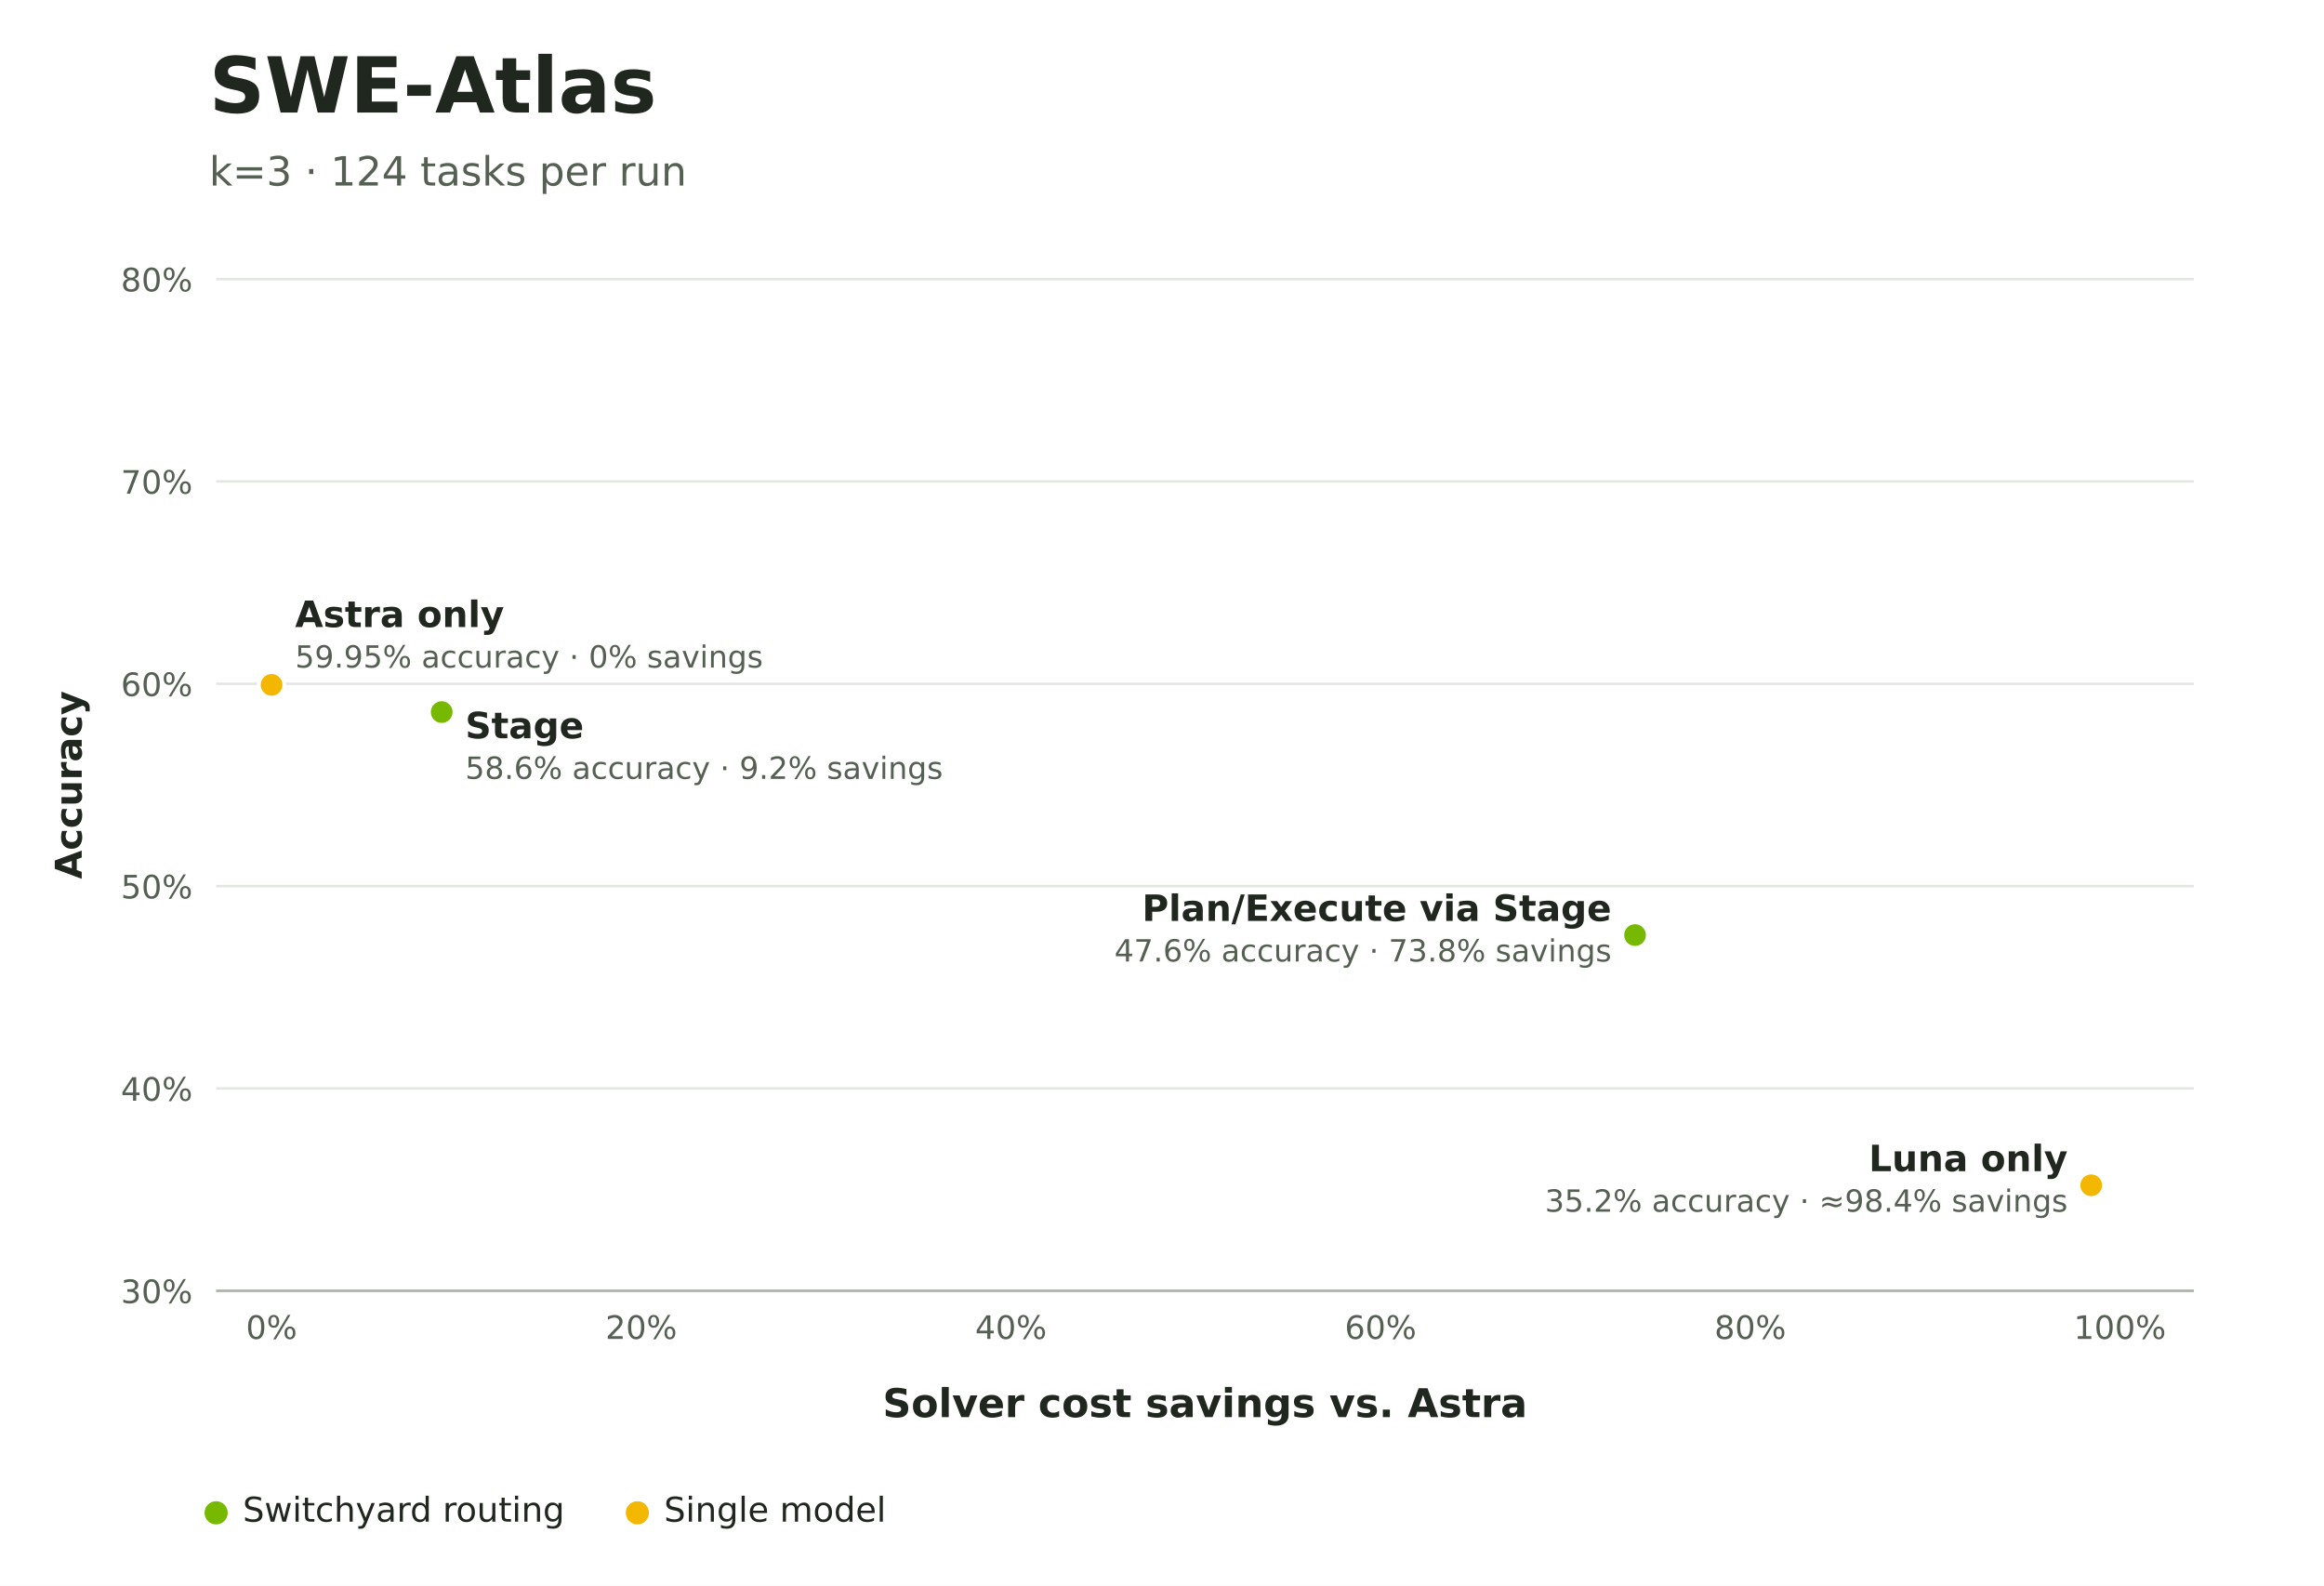
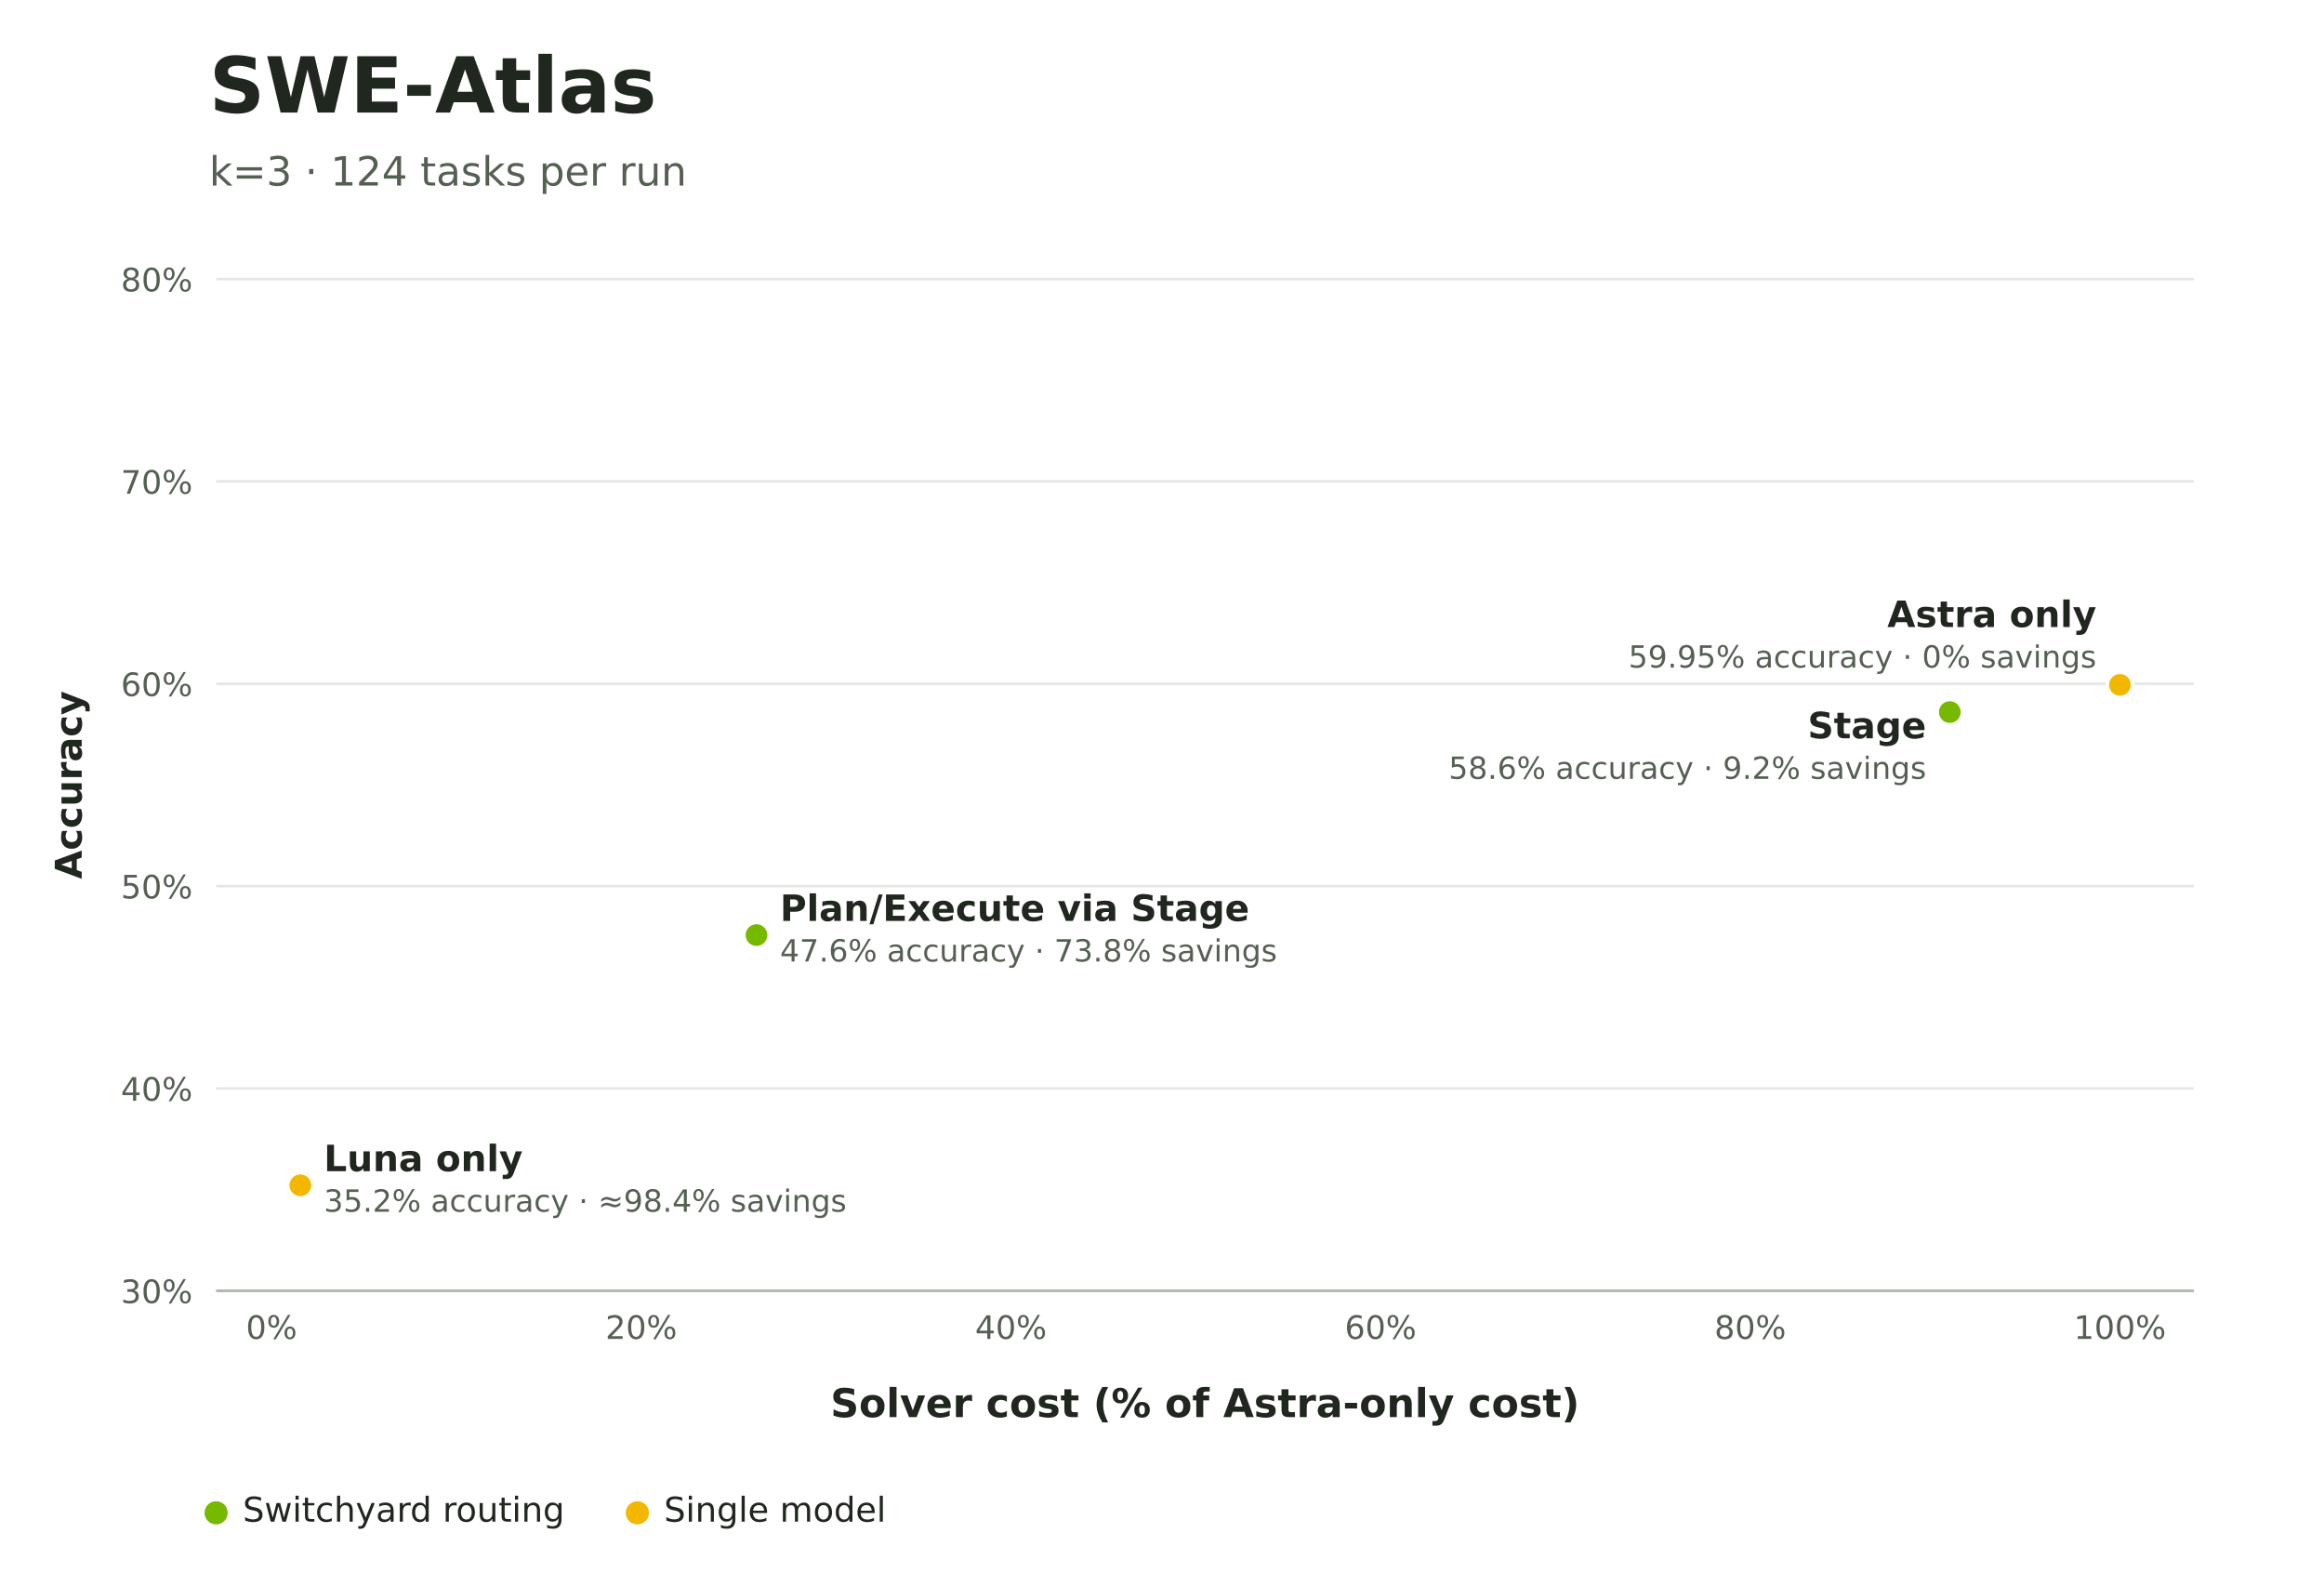
<svg xmlns="http://www.w3.org/2000/svg" viewBox="0 0 691.2 471.6" width="691.2" height="471.6" role="img" aria-labelledby="title desc" font-family="DejaVu Sans, Arial, sans-serif">
  <rect width="100%" height="100%" fill="white" />
  <text x="80.77" y="398.18" font-size="9.6" fill="#546052" text-anchor="middle">0%</text>
  <text x="190.72" y="398.18" font-size="9.6" fill="#546052" text-anchor="middle">20%</text>
  <text x="300.67" y="398.18" font-size="9.6" fill="#546052" text-anchor="middle">40%</text>
  <text x="410.61" y="398.18" font-size="9.6" fill="#546052" text-anchor="middle">60%</text>
  <text x="520.56" y="398.18" font-size="9.6" fill="#546052" text-anchor="middle">80%</text>
  <text x="630.5" y="398.18" font-size="9.6" fill="#546052" text-anchor="middle">100%</text>
-   <text x="358.39" y="421.45" font-size="11.8" fill="#20271f" font-weight="700" text-anchor="middle">Solver cost savings vs. Astra</text>
+   <text x="358.39" y="421.45" font-size="11.8" fill="#20271f" font-weight="700" text-anchor="middle">Solver cost (% of Astra-only cost)</text>
  <line x1="64.28" y1="383.88" x2="652.49" y2="383.88" stroke="#e3e7e2" stroke-width="0.75" />
  <text x="57.28" y="387.53" font-size="9.6" fill="#546052" text-anchor="end">30%</text>
  <line x1="64.28" y1="323.71" x2="652.49" y2="323.71" stroke="#e3e7e2" stroke-width="0.75" />
  <text x="57.28" y="327.35" font-size="9.6" fill="#546052" text-anchor="end">40%</text>
  <line x1="64.28" y1="263.53" x2="652.49" y2="263.53" stroke="#e3e7e2" stroke-width="0.75" />
  <text x="57.28" y="267.18" font-size="9.6" fill="#546052" text-anchor="end">50%</text>
  <line x1="64.28" y1="203.35" x2="652.49" y2="203.35" stroke="#e3e7e2" stroke-width="0.75" />
  <text x="57.28" y="207" font-size="9.6" fill="#546052" text-anchor="end">60%</text>
  <line x1="64.28" y1="143.18" x2="652.49" y2="143.18" stroke="#e3e7e2" stroke-width="0.75" />
  <text x="57.28" y="146.82" font-size="9.6" fill="#546052" text-anchor="end">70%</text>
  <line x1="64.28" y1="83" x2="652.49" y2="83" stroke="#e3e7e2" stroke-width="0.75" />
  <text x="57.28" y="86.65" font-size="9.6" fill="#546052" text-anchor="end">80%</text>
  <text x="24.3" y="233.44" font-size="11" fill="#20271f" transform="rotate(-90 24.30152 233.442)" font-weight="700" text-anchor="middle">Accuracy</text>
  <line x1="64.28" y1="383.88" x2="652.49" y2="383.88" stroke="#aeb8ad" stroke-width="0.8" />
-   <circle cx="80.77" cy="203.68" r="3.78" fill="#f3b700" stroke="white" stroke-width="1.1" />
-   <circle cx="131.37" cy="211.77" r="3.78" fill="#76b900" stroke="white" stroke-width="1.1" />
-   <circle cx="486.29" cy="278.09" r="3.78" fill="#76b900" stroke="white" stroke-width="1.1" />
-   <circle cx="621.96" cy="352.5" r="3.78" fill="#f3b700" stroke="white" stroke-width="1.1" />
-   <text x="87.77" y="186.48" font-size="10.8" fill="#20271f" font-weight="700">Astra only</text>
-   <text x="87.77" y="198.54" font-size="9.1" fill="#546052">59.95% accuracy · 0% savings</text>
-   <text x="138.37" y="219.57" font-size="10.8" fill="#20271f" font-weight="700">Stage</text>
-   <text x="138.37" y="231.63" font-size="9.1" fill="#546052">58.6% accuracy · 9.2% savings</text>
-   <text x="479.29" y="273.89" font-size="10.8" fill="#20271f" font-weight="700" text-anchor="end">Plan/Execute via Stage</text>
-   <text x="479.29" y="285.95" font-size="9.1" fill="#546052" text-anchor="end">47.6% accuracy · 73.8% savings</text>
-   <text x="614.96" y="348.31" font-size="10.8" fill="#20271f" font-weight="700" text-anchor="end">Luna only</text>
-   <text x="614.96" y="360.36" font-size="9.1" fill="#546052" text-anchor="end">35.2% accuracy · ≈98.4% savings</text>
+   <circle cx="630.5" cy="203.68" r="3.78" fill="#f3b700" stroke="white" stroke-width="1.1" />
+   <circle cx="579.91" cy="211.77" r="3.78" fill="#76b900" stroke="white" stroke-width="1.1" />
+   <circle cx="224.99" cy="278.09" r="3.78" fill="#76b900" stroke="white" stroke-width="1.1" />
+   <circle cx="89.32" cy="352.5" r="3.78" fill="#f3b700" stroke="white" stroke-width="1.1" />
+   <text x="623.5" y="186.48" font-size="10.8" fill="#20271f" font-weight="700" text-anchor="end">Astra only</text>
+   <text x="623.5" y="198.54" font-size="9.1" fill="#546052" text-anchor="end">59.95% accuracy · 0% savings</text>
+   <text x="572.91" y="219.57" font-size="10.8" fill="#20271f" font-weight="700" text-anchor="end">Stage</text>
+   <text x="572.91" y="231.63" font-size="9.1" fill="#546052" text-anchor="end">58.6% accuracy · 9.2% savings</text>
+   <text x="231.99" y="273.89" font-size="10.8" fill="#20271f" font-weight="700">Plan/Execute via Stage</text>
+   <text x="231.99" y="285.95" font-size="9.1" fill="#546052">47.6% accuracy · 73.8% savings</text>
+   <text x="96.32" y="348.31" font-size="10.8" fill="#20271f" font-weight="700">Luna only</text>
+   <text x="96.32" y="360.36" font-size="9.1" fill="#546052">35.2% accuracy · ≈98.4% savings</text>
  <circle cx="64.28" cy="449.91" r="3.45" fill="#76b900" />
  <circle cx="189.56" cy="449.91" r="3.45" fill="#f3b700" />
  <text x="62.21" y="33.48" font-size="23" fill="#20271f" font-weight="700">SWE-Atlas</text>
  <text x="62.21" y="55.18" font-size="12" fill="#546052">k=3 · 124 tasks per run</text>
  <text x="72.2" y="452.54" font-size="10.15" fill="#20271f">Switchyard routing</text>
  <text x="197.48" y="452.54" font-size="10.15" fill="#20271f">Single model</text>
</svg>
